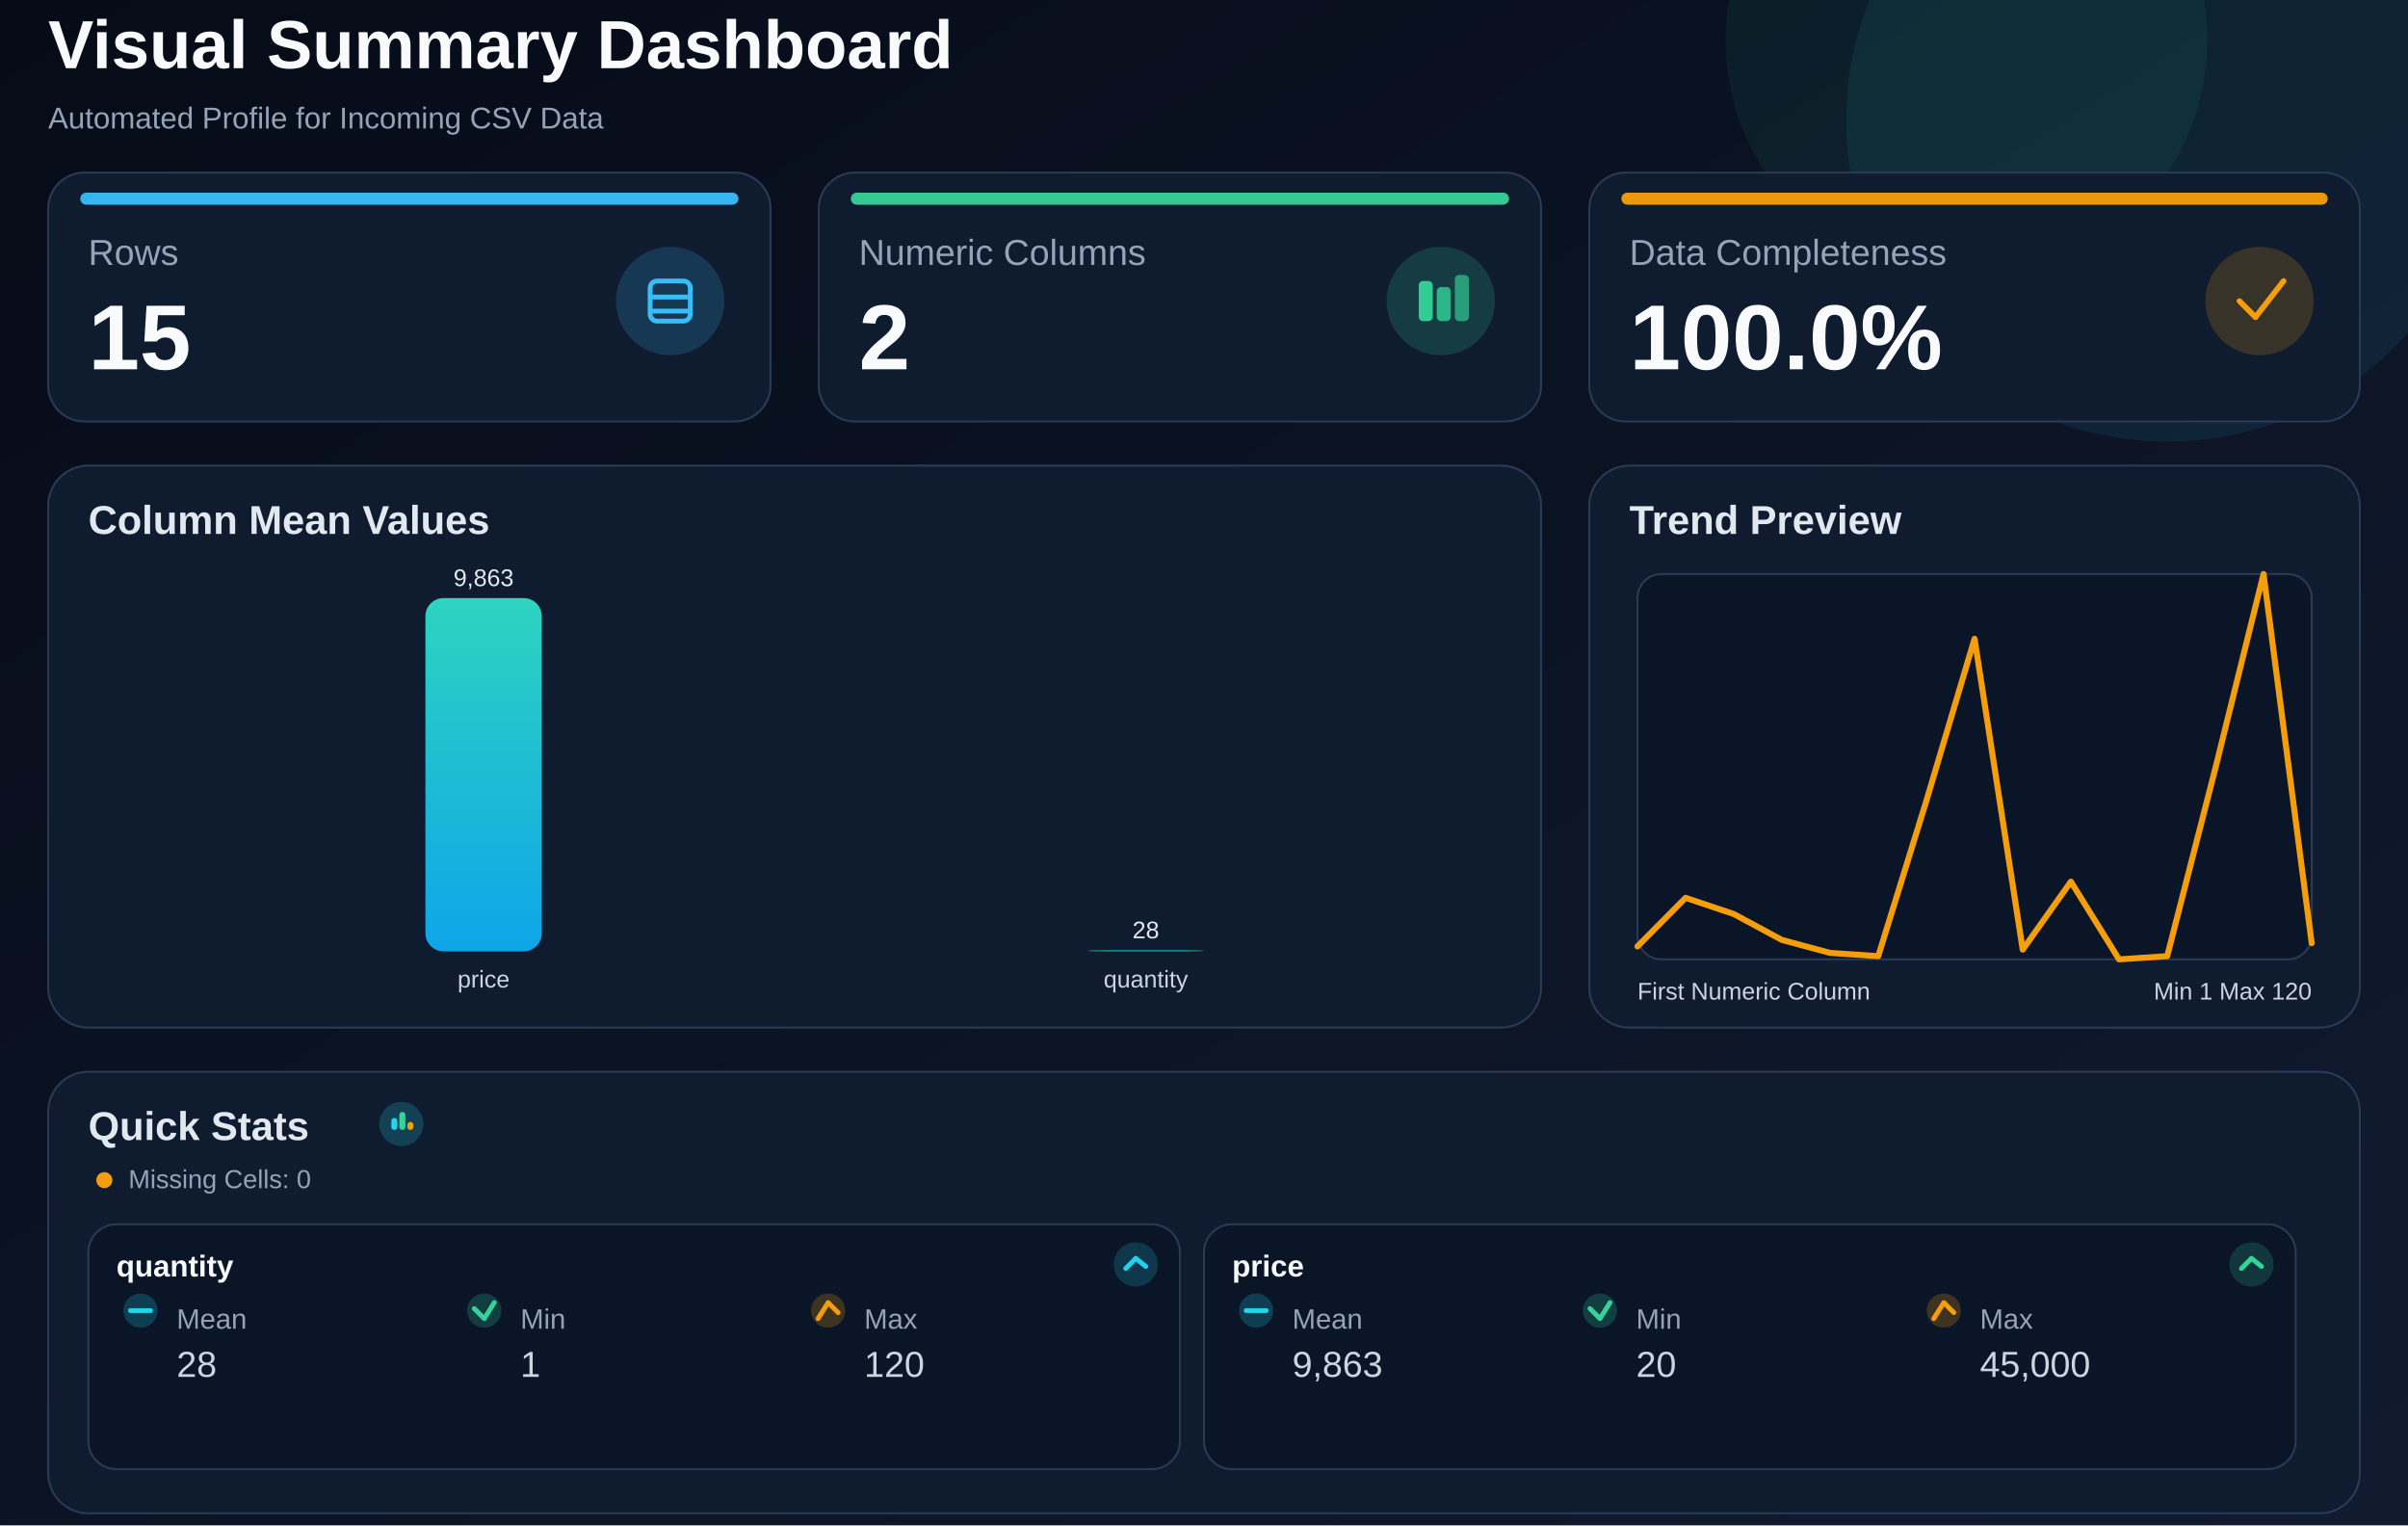
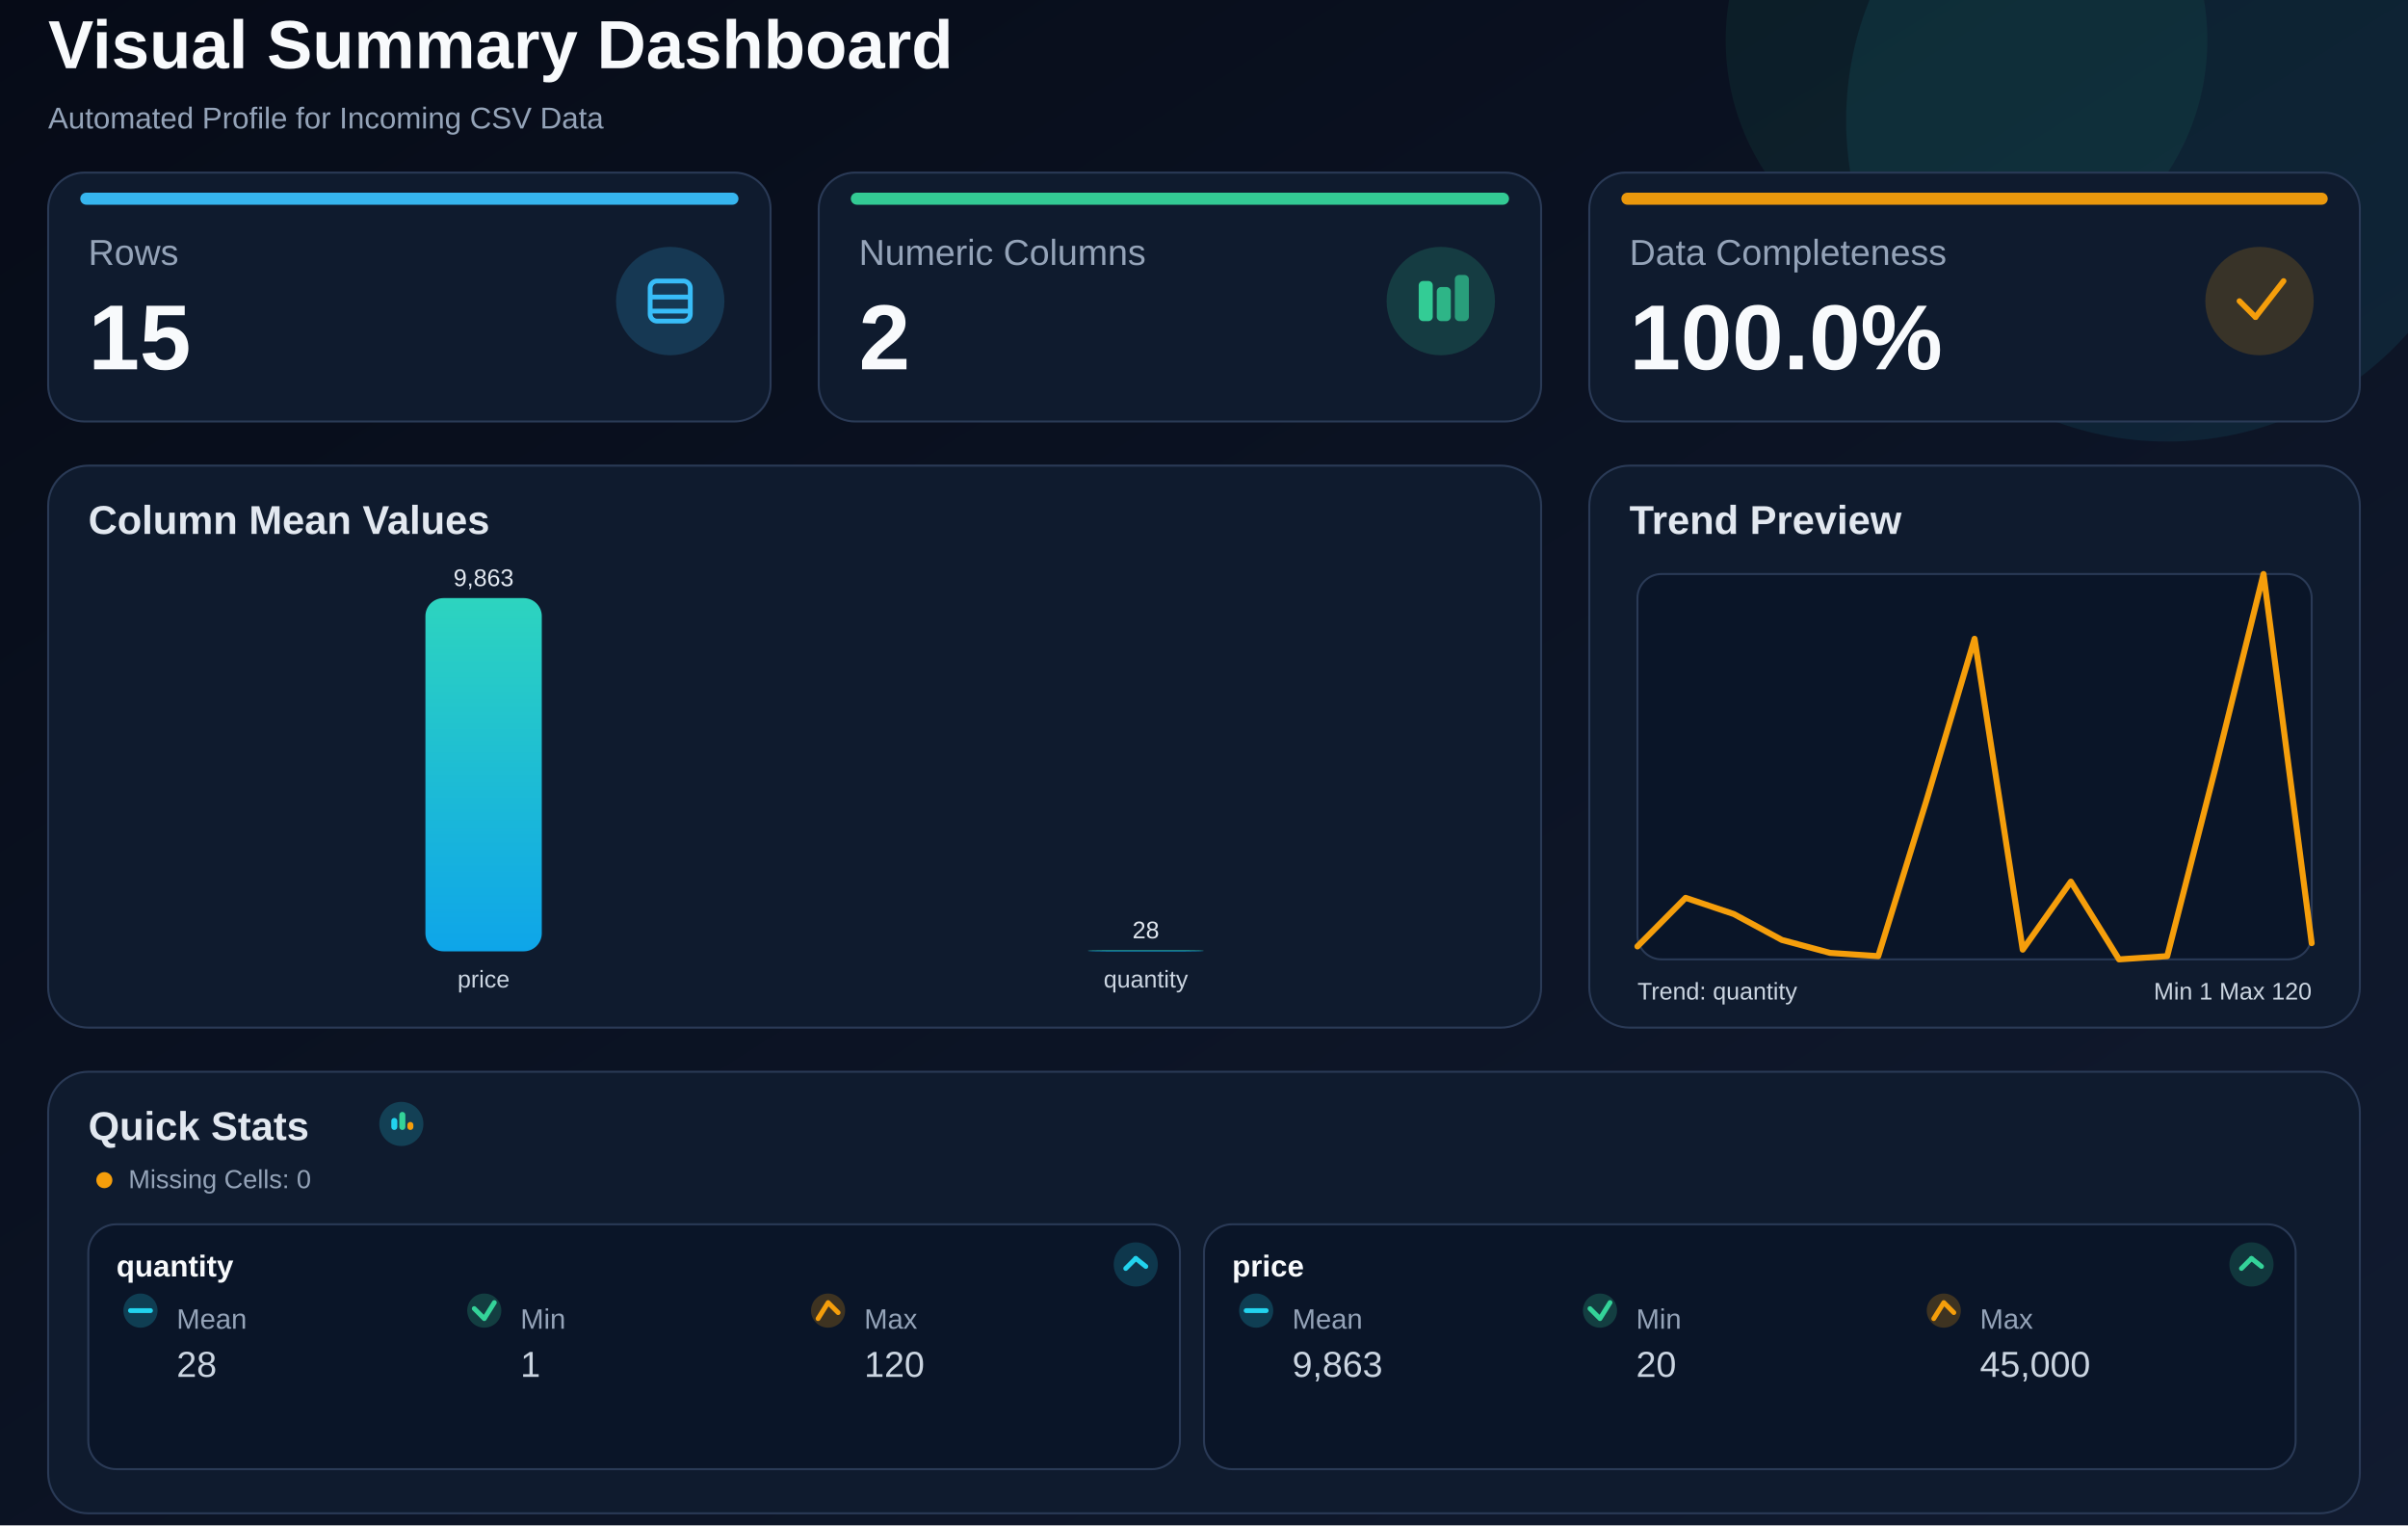
<svg xmlns="http://www.w3.org/2000/svg" width="1200" height="760" font-family="Poppins, Segoe UI, Arial, sans-serif">
  <defs>
    <linearGradient id="bg" x1="0" y1="0" x2="1" y2="1">
      <stop offset="0%" stop-color="#060b17" />
      <stop offset="100%" stop-color="#111b30" />
    </linearGradient>
    <linearGradient id="bar" x1="0" y1="0" x2="0" y2="1">
      <stop offset="0%" stop-color="#2dd4bf" />
      <stop offset="100%" stop-color="#0ea5e9" />
    </linearGradient>
  </defs>
  <rect width="1200" height="760" fill="url(#bg)" />
  <circle cx="1080" cy="60" r="160" fill="#22d3ee" opacity="0.08" />
  <circle cx="980" cy="20" r="120" fill="#34d399" opacity="0.07" />
  <text x="24" y="34" font-size="34" font-weight="700" fill="#f8fafc">Visual Summary Dashboard</text>
  <text x="24" y="64" font-size="15" fill="#94a3b8">Automated Profile for Incoming CSV Data</text>
  <rect x="24" y="86" width="360" height="124" rx="18" fill="#0f1b2e" stroke="#2a3a56" />
  <rect x="40" y="96" width="328" height="6" rx="3" fill="#38bdf8" opacity="0.95" />
  <circle cx="334" cy="150" r="27" fill="#38bdf8" opacity="0.18" />
  <rect x="324" y="140" width="20" height="20" rx="3.5" fill="none" stroke="#38bdf8" stroke-width="2.4" />
  <line x1="324" y1="148" x2="344" y2="148" stroke="#38bdf8" stroke-width="2.4" />
  <line x1="324" y1="155" x2="344" y2="155" stroke="#38bdf8" stroke-width="2.4" />
  <text x="44" y="132" font-size="18" font-weight="500" fill="#94a3b8">Rows</text>
  <text x="44" y="184" font-size="46" font-weight="700" fill="#f8fafc">15</text>
  <rect x="408" y="86" width="360" height="124" rx="18" fill="#0f1b2e" stroke="#2a3a56" />
  <rect x="424" y="96" width="328" height="6" rx="3" fill="#34d399" opacity="0.95" />
  <circle cx="718" cy="150" r="27" fill="#34d399" opacity="0.18" />
  <rect x="707" y="140" width="7" height="20" rx="2.2" fill="#34d399" opacity="0.95" />
  <rect x="716" y="143" width="7" height="17" rx="2.2" fill="#34d399" opacity="0.8" />
  <rect x="725" y="137" width="7" height="23" rx="2.2" fill="#34d399" opacity="0.65" />
  <text x="428" y="132" font-size="18" font-weight="500" fill="#94a3b8">Numeric Columns</text>
  <text x="428" y="184" font-size="46" font-weight="700" fill="#f8fafc">2</text>
  <rect x="792" y="86" width="384" height="124" rx="18" fill="#0f1b2e" stroke="#2a3a56" />
  <rect x="808" y="96" width="352" height="6" rx="3" fill="#f59e0b" opacity="0.95" />
  <circle cx="1126" cy="150" r="27" fill="#f59e0b" opacity="0.18" />
  <line x1="1116" y1="150" x2="1124" y2="158" stroke="#f59e0b" stroke-width="2.8" stroke-linecap="round" />
  <line x1="1124" y1="158" x2="1138" y2="140" stroke="#f59e0b" stroke-width="2.8" stroke-linecap="round" />
  <text x="812" y="132" font-size="18" font-weight="500" fill="#94a3b8">Data Completeness</text>
  <text x="812" y="184" font-size="46" font-weight="700" fill="#f8fafc">100.0%</text>
  <rect x="24" y="232" width="744" height="280" rx="20" fill="#0f1b2e" stroke="#2a3a56" />
  <text x="44" y="266" font-size="20" font-weight="600" fill="#e2e8f0">Column Mean Values</text>
  <rect x="212.00" y="298.00" width="58.00" height="176.00" rx="9" fill="url(#bar)" />
  <text x="241.00" y="492" font-size="12" fill="#cbd5e1" text-anchor="middle">price</text>
  <text x="241.00" y="292.00" font-size="12" fill="#e2e8f0" text-anchor="middle">9,863</text>
  <rect x="542.00" y="473.50" width="58.00" height="0.50" rx="9" fill="url(#bar)" />
  <text x="571.00" y="492" font-size="12" fill="#cbd5e1" text-anchor="middle">quantity</text>
  <text x="571.00" y="467.50" font-size="12" fill="#e2e8f0" text-anchor="middle">28</text>
  <rect x="792" y="232" width="384" height="280" rx="20" fill="#0f1b2e" stroke="#2a3a56" />
  <text x="812" y="266" font-size="20" font-weight="600" fill="#e2e8f0">Trend Preview</text>
  <rect x="816" y="286" width="336" height="192" rx="12" fill="#0a1528" stroke="#2a3a56" />
  <polyline points="816.00,471.55 840.00,447.34 864.00,455.41 888.00,468.32 912.00,474.77 936.00,476.39 960.00,398.94 984.00,318.27 1008.00,473.16 1032.00,439.28 1056.00,478.00 1080.00,476.39 1104.00,382.81 1128.00,286.00 1152.00,469.93" fill="none" stroke="#f59e0b" stroke-width="3" stroke-linecap="round" stroke-linejoin="round" />
-   <text x="816" y="498" font-size="12" fill="#cbd5e1">First Numeric Column</text>
+   <text x="816" y="498" font-size="12" fill="#cbd5e1">Trend: quantity</text>
  <text x="1152" y="498" font-size="12" fill="#cbd5e1" text-anchor="end">Min 1  Max 120</text>
  <rect x="24" y="534" width="1152" height="220" rx="20" fill="#0f1b2e" stroke="#2a3a56" />
  <circle cx="200" cy="560" r="11" fill="#22d3ee" opacity="0.2" />
  <rect x="195" y="557" width="3" height="6" rx="1.5" fill="#22d3ee" />
  <rect x="199" y="554" width="3" height="9" rx="1.5" fill="#34d399" />
  <rect x="203" y="559" width="3" height="4" rx="1.5" fill="#f59e0b" />
  <text x="44" y="568" font-size="20" font-weight="600" fill="#e2e8f0">Quick Stats</text>
  <circle cx="52" cy="588" r="4" fill="#f59e0b" />
  <text x="64" y="592" font-size="13" fill="#94a3b8">Missing Cells: 0</text>
  <rect x="44.00" y="610" width="544.00" height="122" rx="14" fill="#0a1528" stroke="#2a3a56" />
  <circle cx="566.0" cy="630" r="11" fill="#22d3ee" opacity="0.18" />
  <line x1="561.0" y1="632" x2="566.0" y2="627" stroke="#22d3ee" stroke-width="2.4" stroke-linecap="round" />
  <line x1="566.0" y1="627" x2="571.0" y2="631" stroke="#22d3ee" stroke-width="2.4" stroke-linecap="round" />
  <text x="58.00" y="636" font-size="15" font-weight="600" fill="#f8fafc">quantity</text>
  <circle cx="70.0" cy="653" r="8.5" fill="#22d3ee" opacity="0.22" />
  <line x1="65.0" y1="653" x2="75.0" y2="653" stroke="#22d3ee" stroke-width="2.4" stroke-linecap="round" />
  <text x="88.00" y="662" font-size="14" fill="#94a3b8">Mean</text>
  <text x="88.00" y="686" font-size="18" fill="#cbd5e1">28</text>
  <circle cx="241.333" cy="653" r="8.5" fill="#34d399" opacity="0.22" />
  <polyline points="236.333,652 241.333,657 246.333,649" fill="none" stroke="#34d399" stroke-width="2.4" stroke-linecap="round" stroke-linejoin="round" />
  <text x="259.33" y="662" font-size="14" fill="#94a3b8">Min</text>
  <text x="259.33" y="686" font-size="18" fill="#cbd5e1">1</text>
  <circle cx="412.667" cy="653" r="8.5" fill="#f59e0b" opacity="0.22" />
  <polyline points="407.667,657 412.667,649 417.667,654" fill="none" stroke="#f59e0b" stroke-width="2.4" stroke-linecap="round" stroke-linejoin="round" />
  <text x="430.67" y="662" font-size="14" fill="#94a3b8">Max</text>
  <text x="430.67" y="686" font-size="18" fill="#cbd5e1">120</text>
  <rect x="600.00" y="610" width="544.00" height="122" rx="14" fill="#0a1528" stroke="#2a3a56" />
  <circle cx="1122.0" cy="630" r="11" fill="#34d399" opacity="0.18" />
  <line x1="1117.0" y1="632" x2="1122.0" y2="627" stroke="#34d399" stroke-width="2.4" stroke-linecap="round" />
  <line x1="1122.0" y1="627" x2="1127.0" y2="631" stroke="#34d399" stroke-width="2.4" stroke-linecap="round" />
  <text x="614.00" y="636" font-size="15" font-weight="600" fill="#f8fafc">price</text>
  <circle cx="626.0" cy="653" r="8.5" fill="#22d3ee" opacity="0.22" />
  <line x1="621.0" y1="653" x2="631.0" y2="653" stroke="#22d3ee" stroke-width="2.4" stroke-linecap="round" />
  <text x="644.00" y="662" font-size="14" fill="#94a3b8">Mean</text>
  <text x="644.00" y="686" font-size="18" fill="#cbd5e1">9,863</text>
  <circle cx="797.333" cy="653" r="8.5" fill="#34d399" opacity="0.22" />
  <polyline points="792.333,652 797.333,657 802.333,649" fill="none" stroke="#34d399" stroke-width="2.4" stroke-linecap="round" stroke-linejoin="round" />
  <text x="815.33" y="662" font-size="14" fill="#94a3b8">Min</text>
  <text x="815.33" y="686" font-size="18" fill="#cbd5e1">20</text>
  <circle cx="968.667" cy="653" r="8.5" fill="#f59e0b" opacity="0.22" />
  <polyline points="963.667,657 968.667,649 973.667,654" fill="none" stroke="#f59e0b" stroke-width="2.4" stroke-linecap="round" stroke-linejoin="round" />
  <text x="986.67" y="662" font-size="14" fill="#94a3b8">Max</text>
  <text x="986.67" y="686" font-size="18" fill="#cbd5e1">45,000</text>
</svg>
